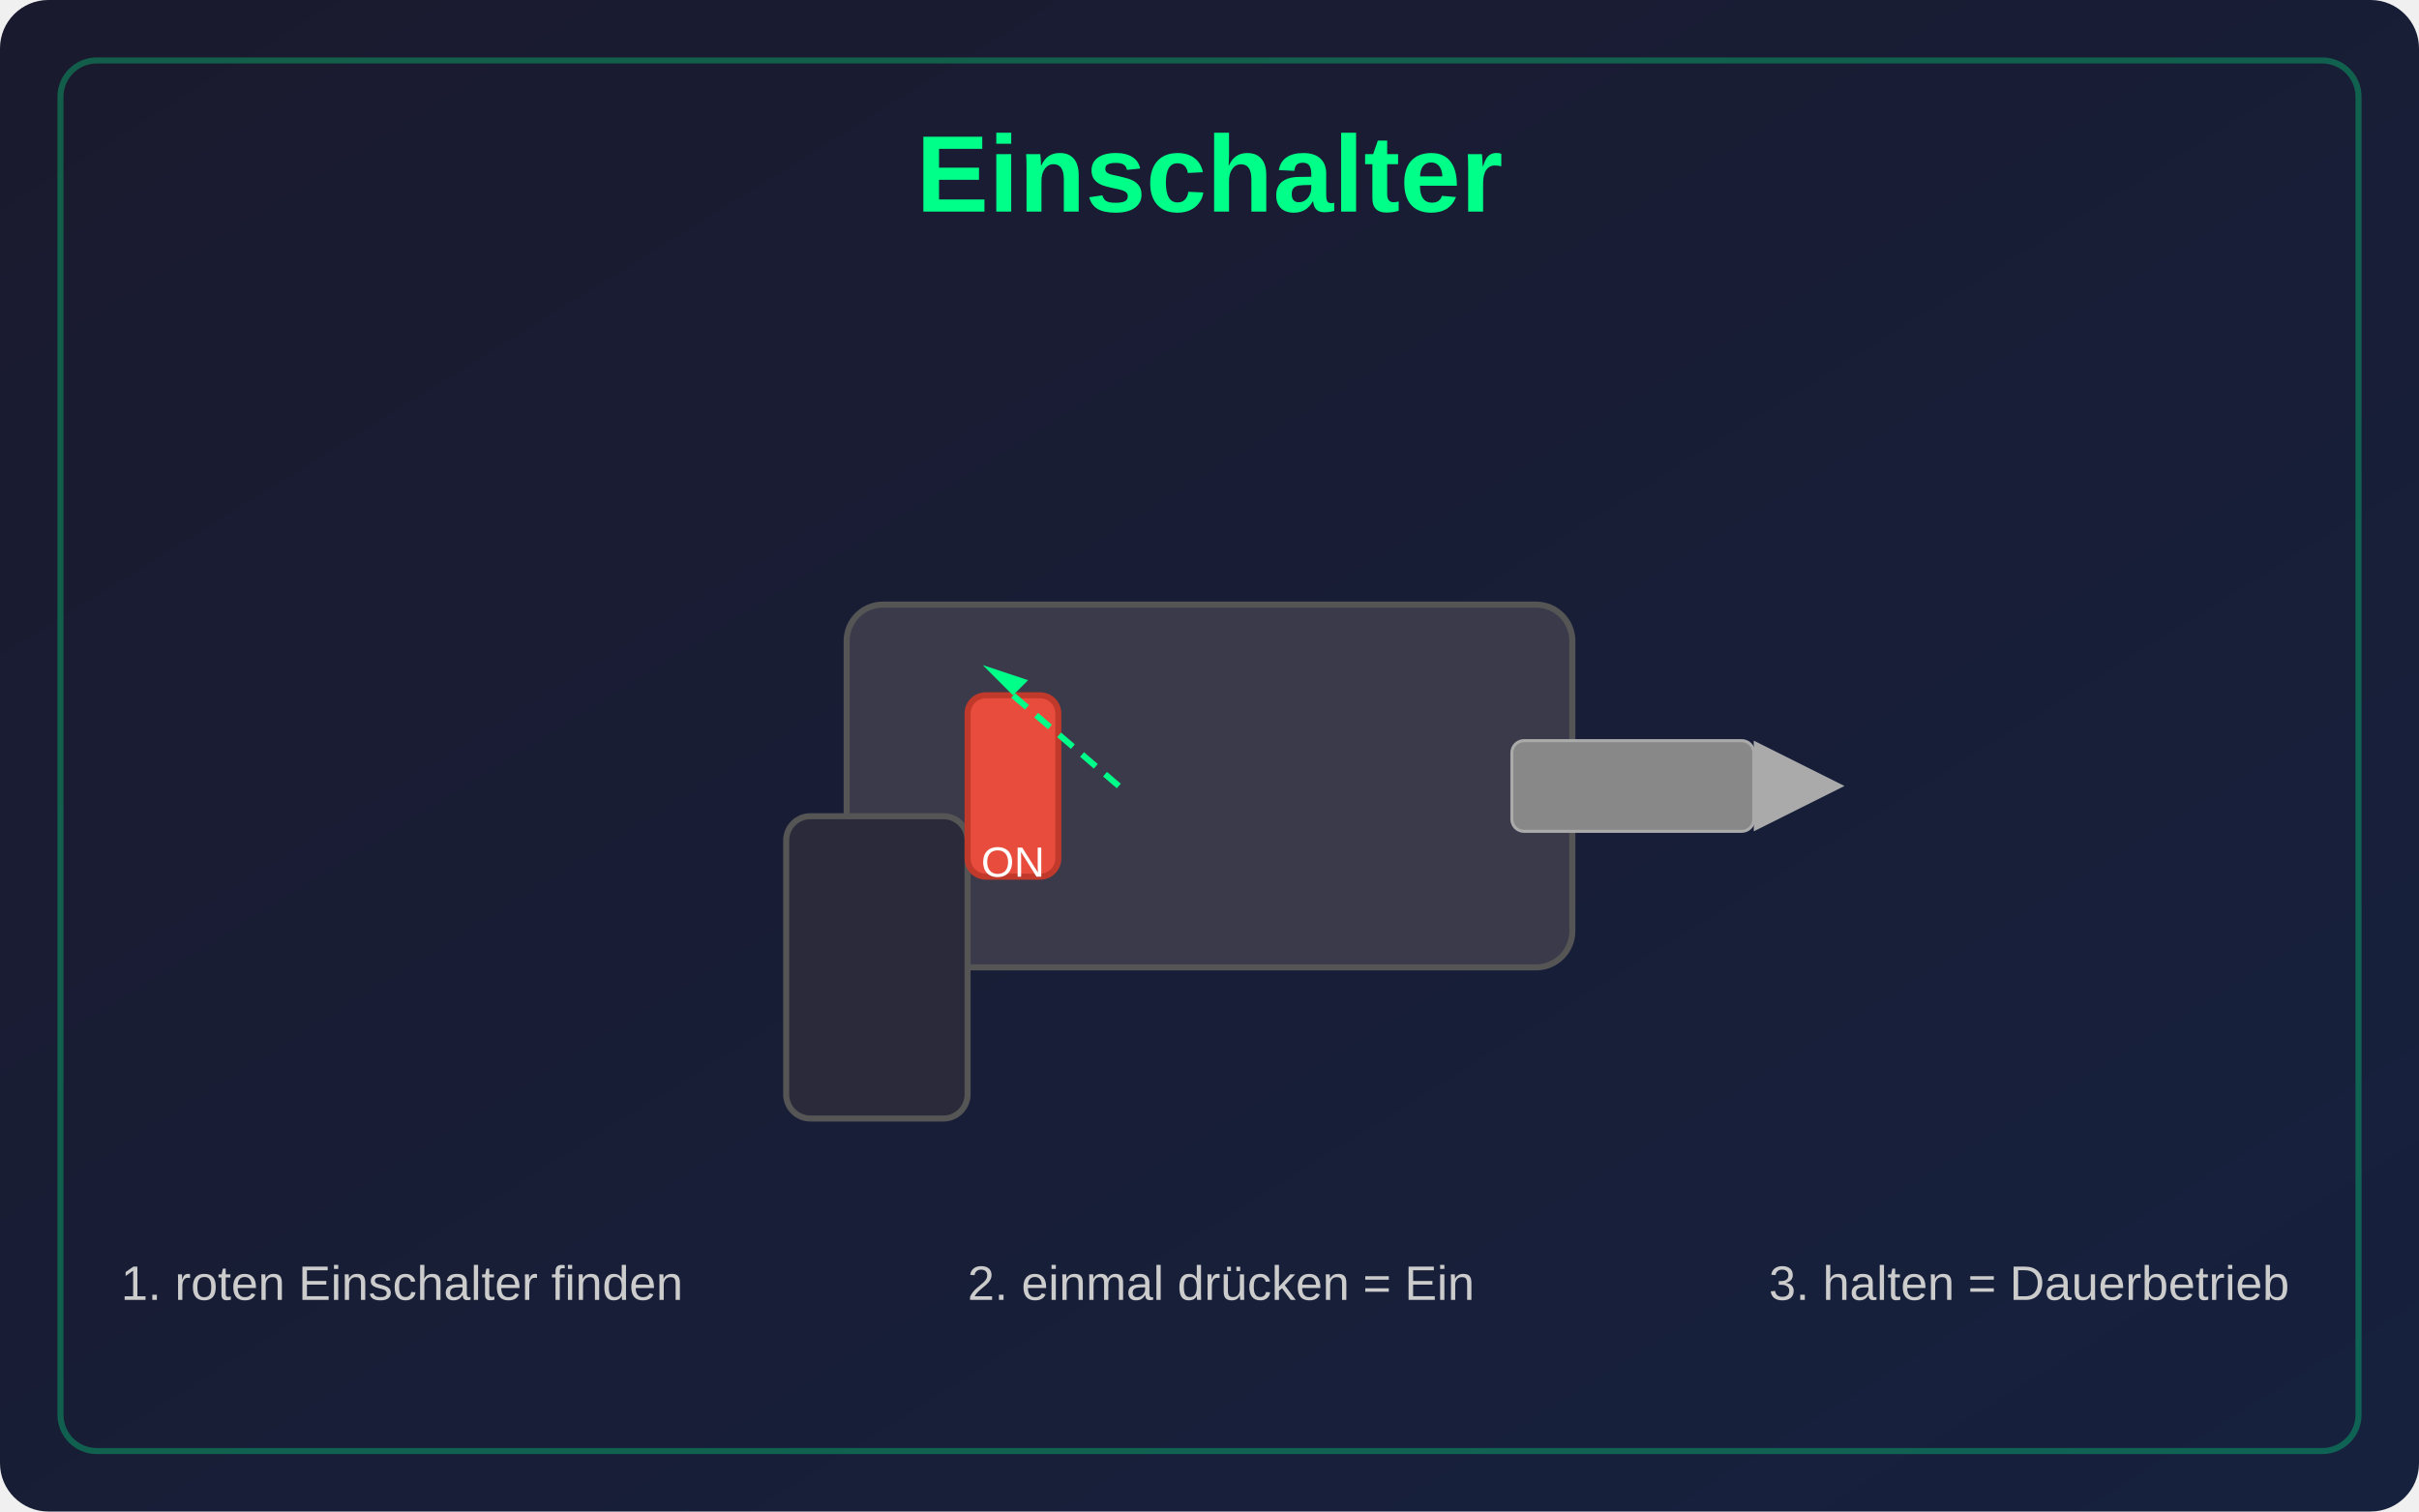
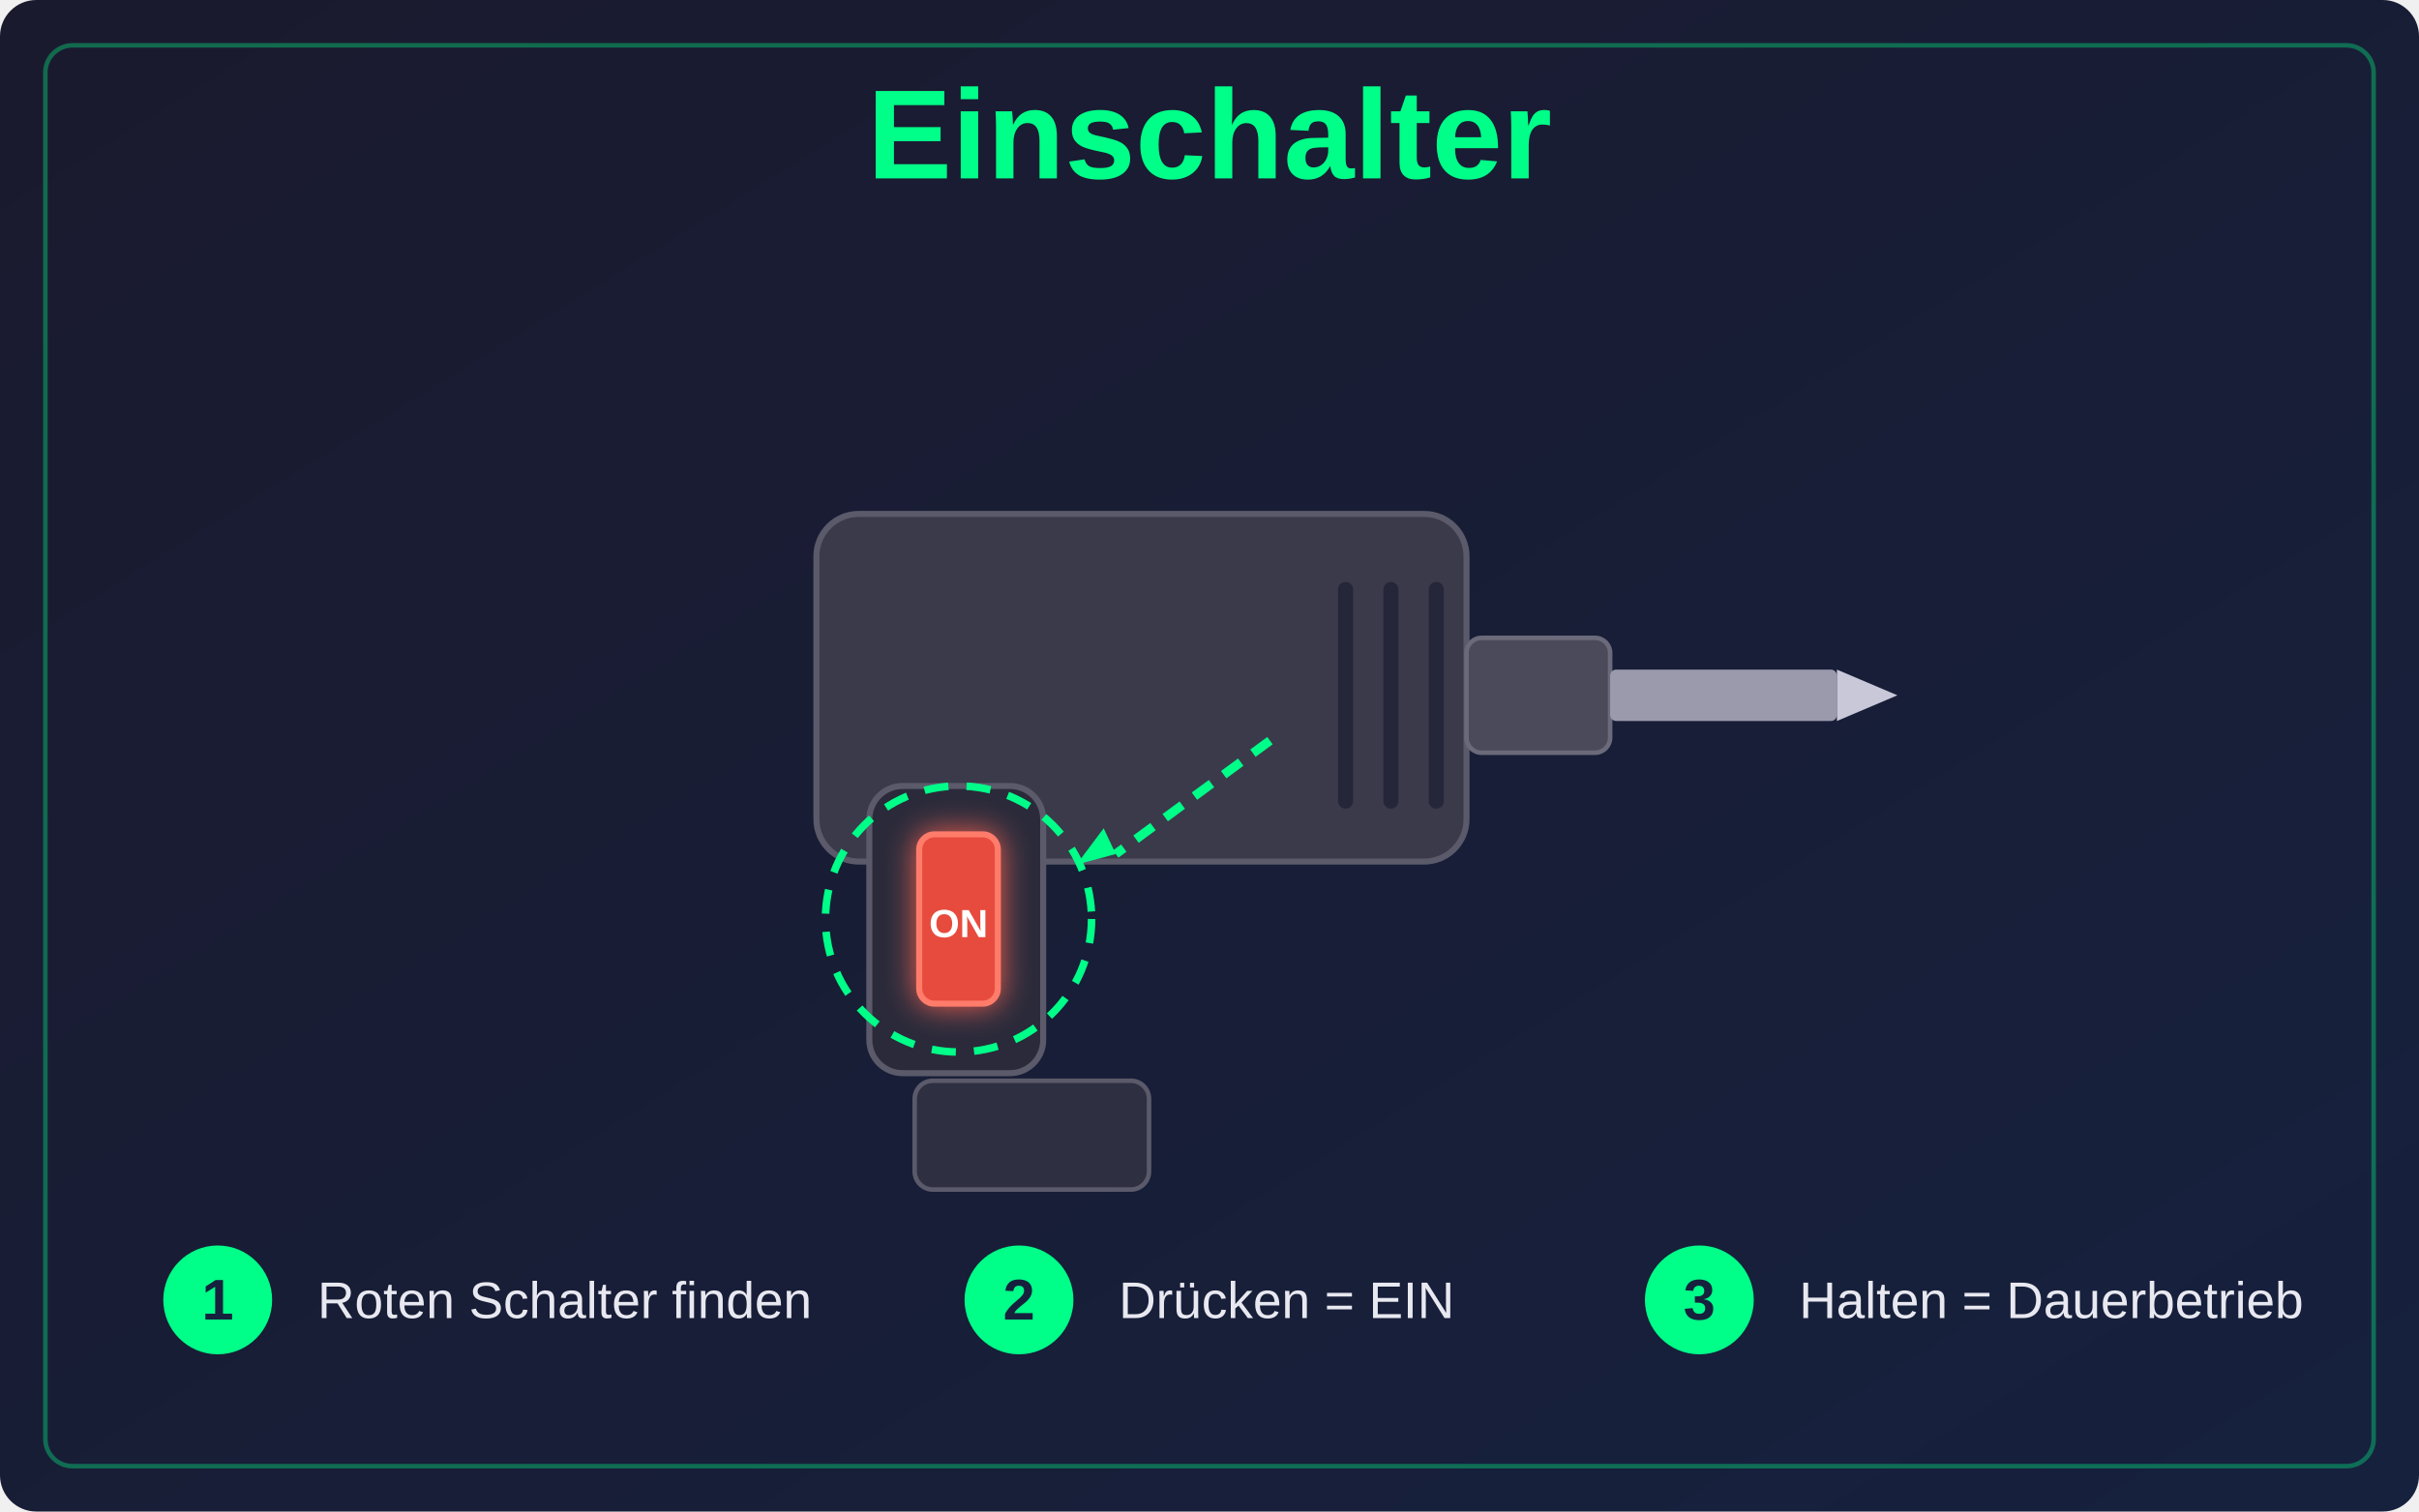
- <svg xmlns="http://www.w3.org/2000/svg" width="800" height="500" viewBox="0 0 800 500">
+ <svg xmlns="http://www.w3.org/2000/svg" width="1600" height="1000" viewBox="0 0 1600 1000">
  <defs>
    <linearGradient id="bg" x1="0%" y1="0%" x2="100%" y2="100%">
-       <stop offset="0%" style="stop-color:#1a1a2e" />
-       <stop offset="100%" style="stop-color:#16213e" />
+       <stop offset="0%" stop-color="#1a1a2e" />
+       <stop offset="100%" stop-color="#16213e" />
    </linearGradient>
+     <filter id="glow" x="-60%" y="-60%" width="220%" height="220%">
+       <feGaussianBlur stdDeviation="10" result="b" />
+       <feMerge>
+         <feMergeNode in="b" />
+         <feMergeNode in="SourceGraphic" />
+       </feMerge>
+     </filter>
  </defs>
-   <rect width="800" height="500" fill="url(#bg)" rx="16" />
-   <rect x="20" y="20" width="760" height="460" fill="none" stroke="#00ff88" stroke-width="2" rx="12" opacity="0.3" />
-   <text x="400" y="70" font-family="Arial, sans-serif" font-size="36" font-weight="bold" fill="#00ff88" text-anchor="middle">Einschalter</text>
-   <g transform="translate(400, 260)">
-     <rect x="-120" y="-60" width="240" height="120" rx="12" fill="#3a3a4a" stroke="#555" stroke-width="2" />
-     <rect x="-140" y="10" width="60" height="100" rx="8" fill="#2a2a3a" stroke="#555" stroke-width="2" />
-     <rect x="100" y="-15" width="80" height="30" rx="4" fill="#888" stroke="#aaa" stroke-width="1" />
-     <polygon points="180,-15 210,0 180,15" fill="#aaa" />
-     <rect x="-80" y="-30" width="30" height="60" rx="6" fill="#e74c3c" stroke="#c0392b" stroke-width="2" />
-     <text x="-65" y="30" font-family="Arial" font-size="14" fill="#fff" text-anchor="middle">ON</text>
-     <line x1="-30" y1="0" x2="-65" y2="-30" stroke="#00ff88" stroke-width="2" stroke-dasharray="6,4" />
-     <polygon points="-65,-30 -75,-40 -60,-35" fill="#00ff88" />
+   <rect width="1600" height="1000" fill="url(#bg)" rx="24" />
+   <rect x="30" y="30" width="1540" height="940" fill="none" stroke="#00ff88" stroke-width="3" rx="18" opacity="0.35" />
+   <text x="800" y="118" font-family="Arial, sans-serif" font-size="84" font-weight="bold" fill="#00ff88" text-anchor="middle">Einschalter</text>
+   <g transform="translate(800,460)">
+     <rect x="-260" y="-120" width="430" height="230" rx="28" fill="#3a3a4a" stroke="#5a5a6a" stroke-width="4" />
+     <g stroke="#26263a" stroke-width="10" stroke-linecap="round">
+       <line x1="90" y1="-70" x2="90" y2="70" />
+       <line x1="120" y1="-70" x2="120" y2="70" />
+       <line x1="150" y1="-70" x2="150" y2="70" />
+     </g>
+     <rect x="170" y="-38" width="95" height="76" rx="10" fill="#4a4a5a" stroke="#6a6a7a" stroke-width="3" />
+     <rect x="265" y="-17" width="150" height="34" rx="4" fill="#9a9aac" />
+     <polygon points="415,-17 455,0 415,17" fill="#c8c8d8" />
+     <rect x="-225" y="60" width="115" height="190" rx="22" fill="#2a2a3a" stroke="#5a5a6a" stroke-width="4" />
+     <rect x="-195" y="255" width="155" height="72" rx="12" fill="#2f2f42" stroke="#5a5a6a" stroke-width="3" />
+     <rect x="-192" y="92" width="52" height="112" rx="10" fill="#e74c3c" stroke="#ff7b6b" stroke-width="4" filter="url(#glow)" />
+     <text x="-166" y="160" font-family="Arial, sans-serif" font-size="26" font-weight="bold" fill="#ffffff" text-anchor="middle">ON</text>
+     <circle cx="-166" cy="148" r="88" fill="none" stroke="#00ff88" stroke-width="5" stroke-dasharray="16,12" />
+     <line x1="40" y1="30" x2="-62" y2="105" stroke="#00ff88" stroke-width="6" stroke-dasharray="14,10" />
+     <polygon points="-62,105 -88,112 -70,88" fill="#00ff88" />
  </g>
-   <g transform="translate(40, 430)">
-     <text x="0" y="0" font-family="Arial" font-size="16" fill="#ccc">1. roten Einschalter finden</text>
-     <text x="280" y="0" font-family="Arial" font-size="16" fill="#ccc">2. einmal drücken = Ein</text>
-     <text x="545" y="0" font-family="Arial" font-size="16" fill="#ccc">3. halten = Dauerbetrieb</text>
+   <g font-family="Arial, sans-serif" font-size="34">
+     <g transform="translate(110,860)">
+       <circle cx="34" cy="0" r="36" fill="#00ff88" />
+       <text x="34" y="13" font-size="38" font-weight="bold" fill="#16213e" text-anchor="middle">1</text>
+       <text x="100" y="12" fill="#e8e8f0">Roten Schalter finden</text>
+     </g>
+     <g transform="translate(640,860)">
+       <circle cx="34" cy="0" r="36" fill="#00ff88" />
+       <text x="34" y="13" font-size="38" font-weight="bold" fill="#16213e" text-anchor="middle">2</text>
+       <text x="100" y="12" fill="#e8e8f0">Drücken = EIN</text>
+     </g>
+     <g transform="translate(1090,860)">
+       <circle cx="34" cy="0" r="36" fill="#00ff88" />
+       <text x="34" y="13" font-size="38" font-weight="bold" fill="#16213e" text-anchor="middle">3</text>
+       <text x="100" y="12" fill="#e8e8f0">Halten = Dauerbetrieb</text>
+     </g>
  </g>
</svg>
